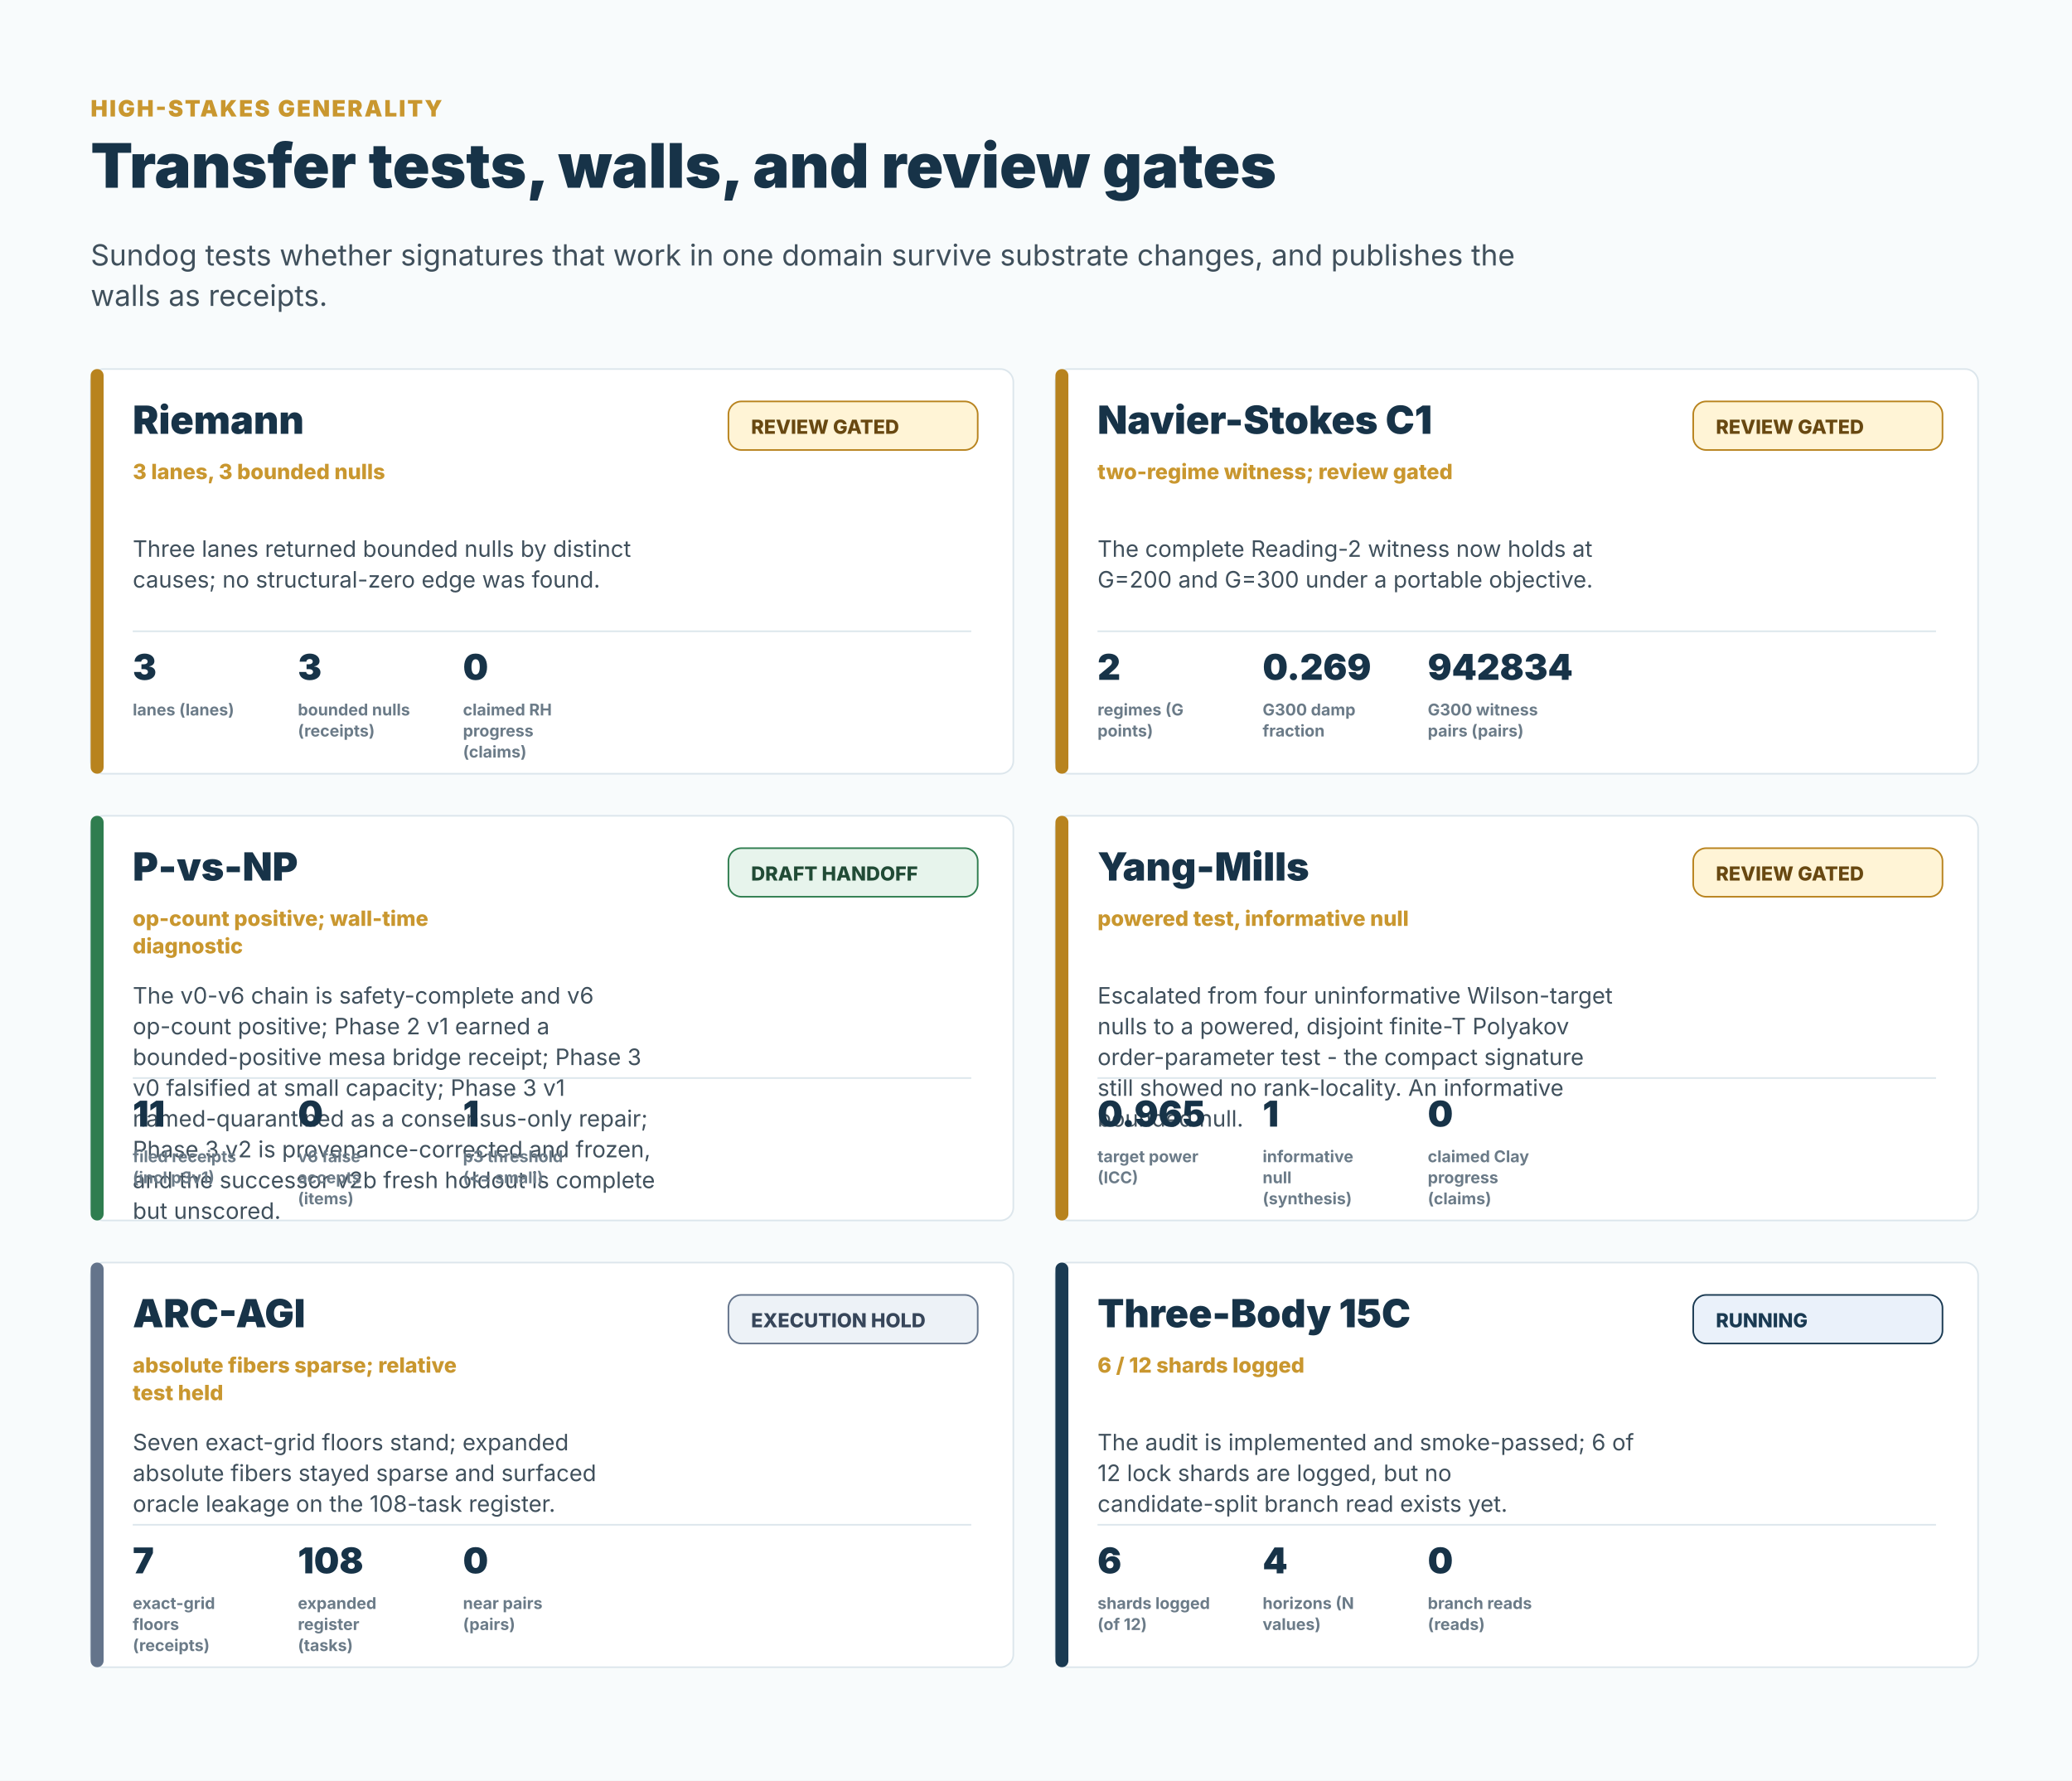
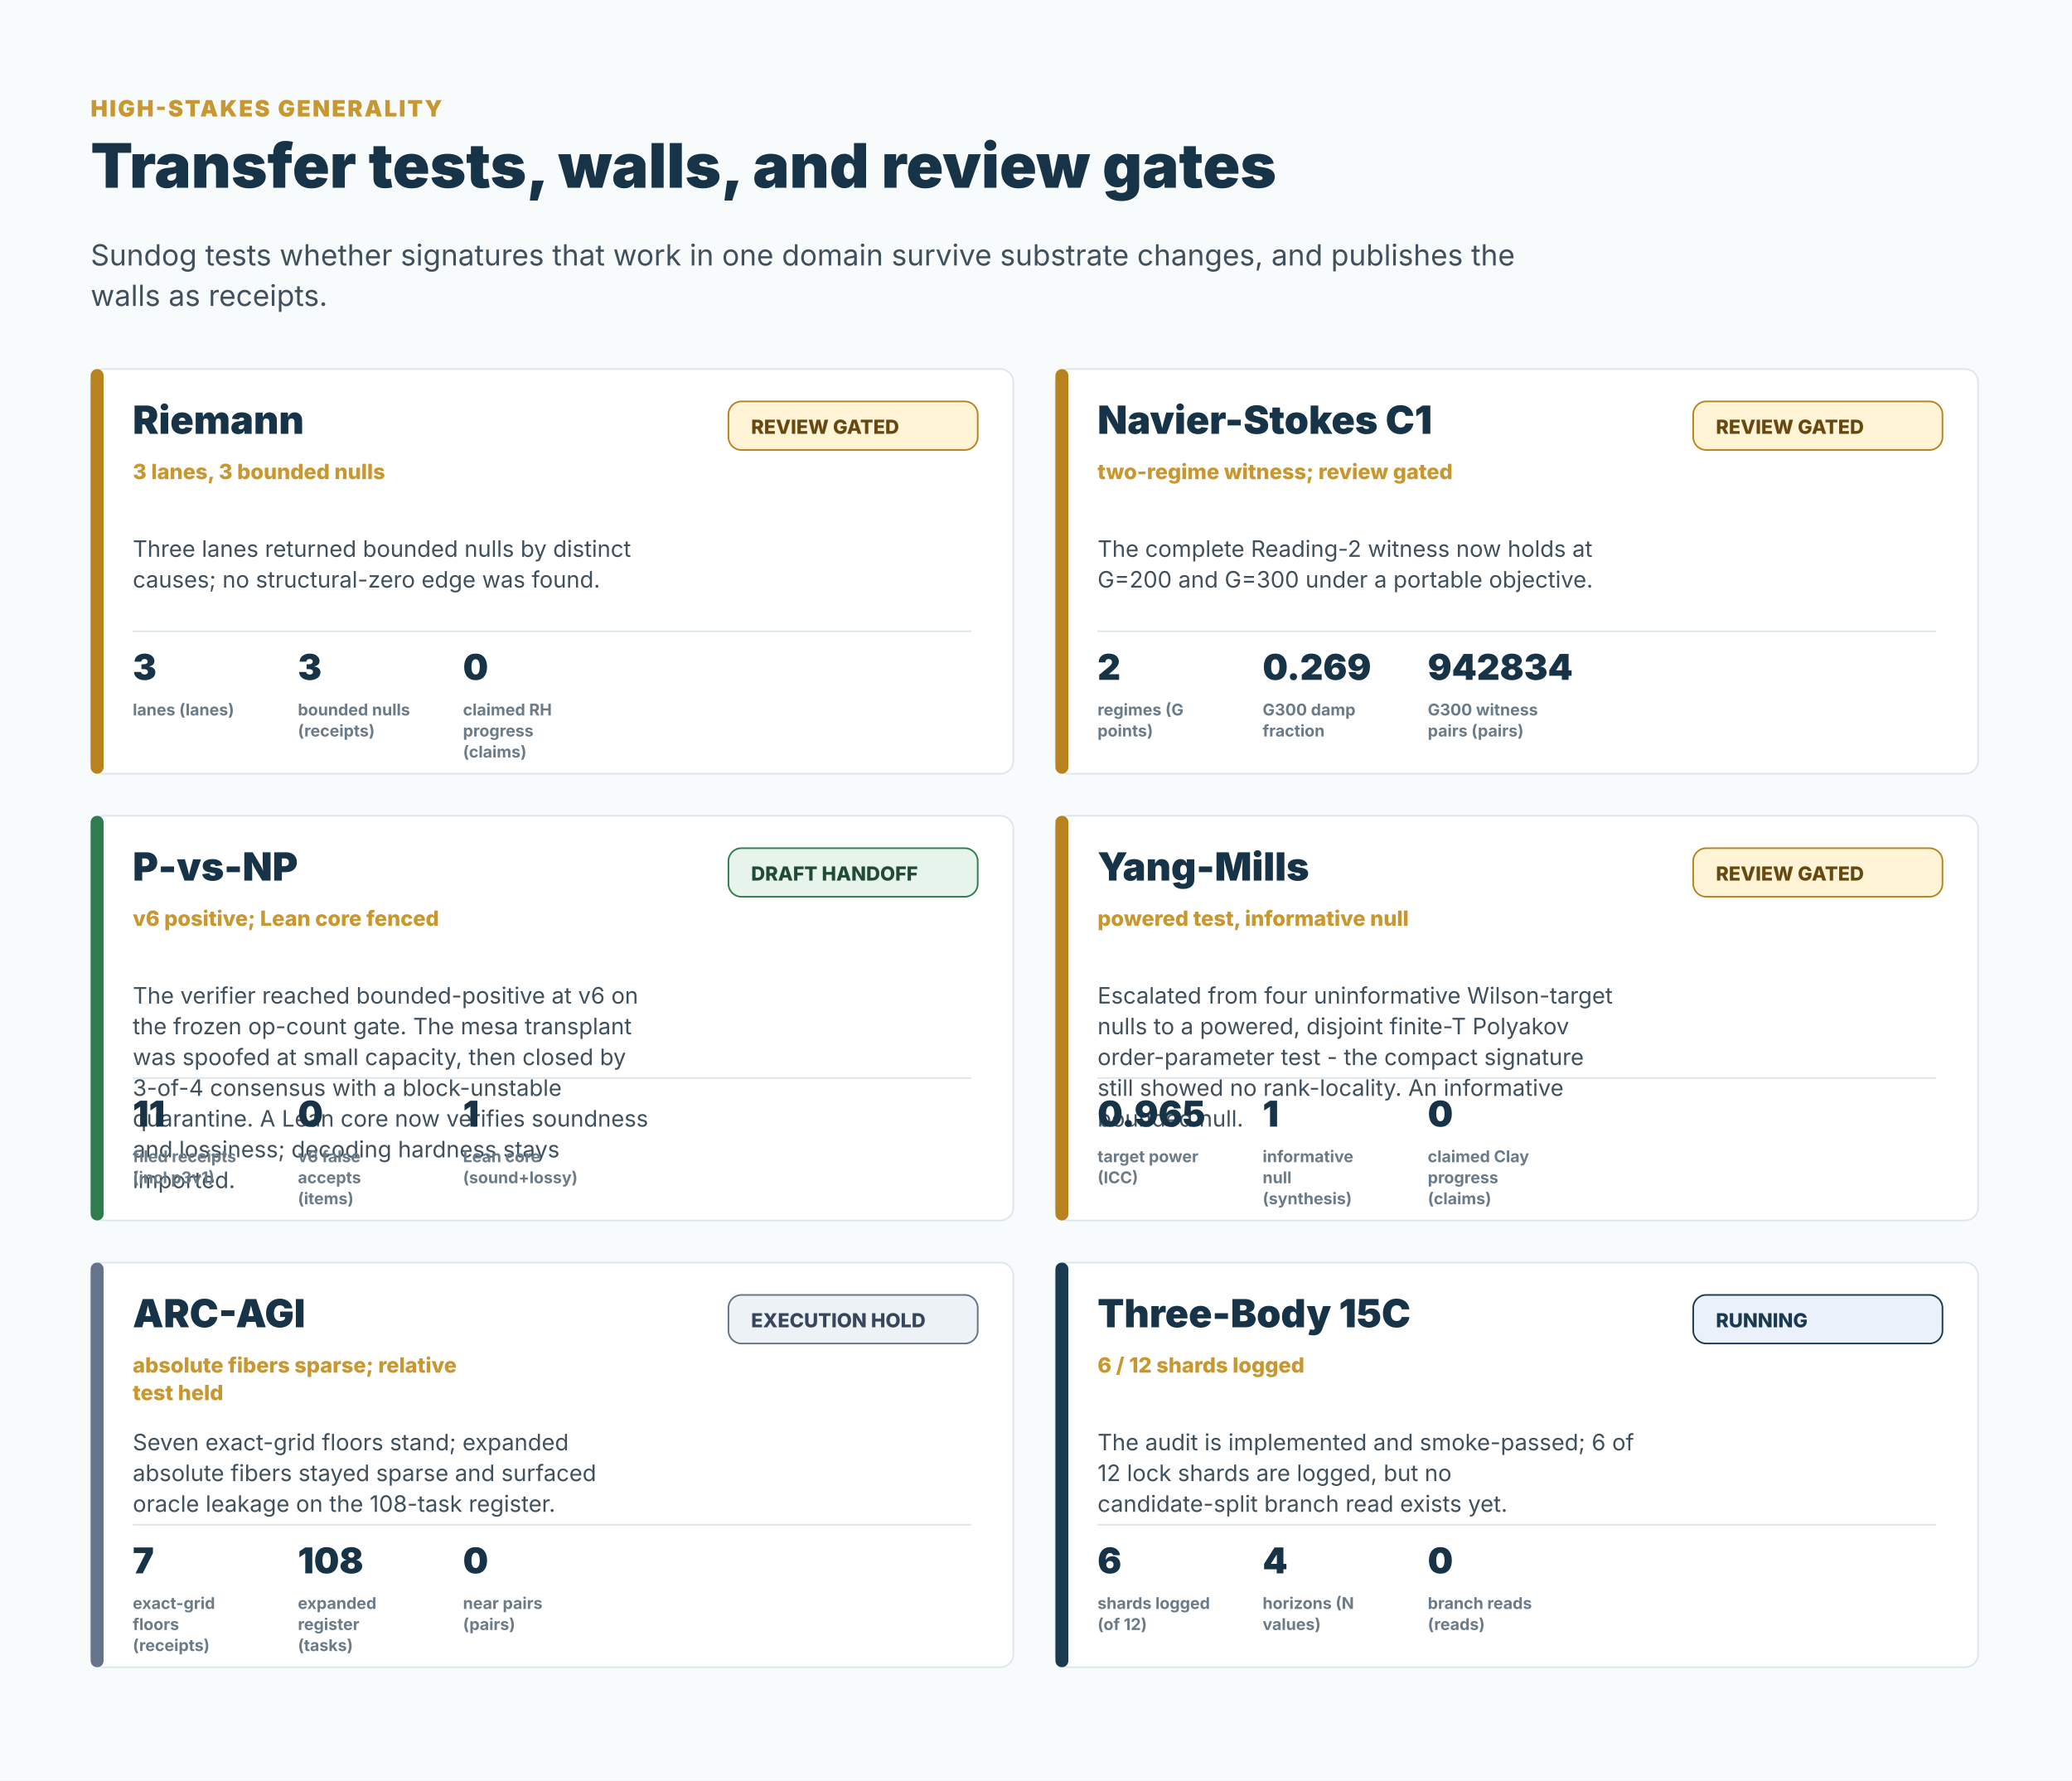
<svg xmlns="http://www.w3.org/2000/svg" viewBox="0 0 1280 1100" width="1280" height="1100" role="img" aria-labelledby="title desc">
  <rect width="1280" height="1100" fill="#F8FBFC" />
  <text x="56" y="72" fill="#C9972F" font-family="system-ui, -apple-system, BlinkMacSystemFont, 'Segoe UI', sans-serif" font-size="14" font-weight="850" letter-spacing="0.08em">HIGH-STAKES GENERALITY</text>
  <text x="56" y="116" fill="#173348" font-family="system-ui, -apple-system, BlinkMacSystemFont, 'Segoe UI', sans-serif" font-size="38" font-weight="850" text-anchor="start" letter-spacing="0">
    <tspan x="56" dy="0">Transfer tests, walls, and review gates</tspan>
  </text>
  <text x="56" y="164" fill="#40505C" font-family="system-ui, -apple-system, BlinkMacSystemFont, 'Segoe UI', sans-serif" font-size="18" font-weight="400" text-anchor="start" letter-spacing="0">
    <tspan x="56" dy="0">Sundog tests whether signatures that work in one domain survive substrate changes, and publishes the</tspan>
    <tspan x="56" dy="25">walls as receipts.</tspan>
  </text>
  <g class="generality-card" data-project="riemann">
    <rect x="56" y="228" width="570" height="250" rx="8" fill="#FFFFFF" stroke="#DCE6EC" stroke-width="1" />
    <rect x="56" y="228" width="8" height="250" rx="4" fill="#B8831E" />
    <g>
      <rect x="450" y="248" width="154" height="30" rx="8" fill="#FFF4D6" stroke="#B8831E" stroke-width="1" />
      <text x="464" y="268" fill="#684811" font-family="system-ui, -apple-system, BlinkMacSystemFont, 'Segoe UI', sans-serif" font-size="12" font-weight="800" letter-spacing="0">REVIEW GATED</text>
    </g>
    <text x="82" y="268" fill="#173348" font-family="system-ui, -apple-system, BlinkMacSystemFont, 'Segoe UI', sans-serif" font-size="24" font-weight="850" letter-spacing="0">Riemann</text>
    <text x="82" y="296" fill="#C9972F" font-family="system-ui, -apple-system, BlinkMacSystemFont, 'Segoe UI', sans-serif" font-size="13" font-weight="800" text-anchor="start" letter-spacing="0">
      <tspan x="82" dy="0">3 lanes, 3 bounded nulls</tspan>
    </text>
    <text x="82" y="344" fill="#40505C" font-family="system-ui, -apple-system, BlinkMacSystemFont, 'Segoe UI', sans-serif" font-size="14" font-weight="400" text-anchor="start" letter-spacing="0">
      <tspan x="82" dy="0">Three lanes returned bounded nulls by distinct</tspan>
      <tspan x="82" dy="19">causes; no structural-zero edge was found.</tspan>
    </text>
    <line x1="82" y1="390" x2="600" y2="390" stroke="#DCE6EC" stroke-width="1" />
    <g>
      <text x="82" y="420" fill="#173348" font-family="system-ui, -apple-system, BlinkMacSystemFont, 'Segoe UI', sans-serif" font-size="22" font-weight="850" letter-spacing="0">3</text>
      <text x="82" y="442" fill="#6B7B88" font-family="system-ui, -apple-system, BlinkMacSystemFont, 'Segoe UI', sans-serif" font-size="10" font-weight="700" text-anchor="start" letter-spacing="0">
        <tspan x="82" dy="0">lanes (lanes)</tspan>
      </text>
    </g>
    <g>
      <text x="184" y="420" fill="#173348" font-family="system-ui, -apple-system, BlinkMacSystemFont, 'Segoe UI', sans-serif" font-size="22" font-weight="850" letter-spacing="0">3</text>
      <text x="184" y="442" fill="#6B7B88" font-family="system-ui, -apple-system, BlinkMacSystemFont, 'Segoe UI', sans-serif" font-size="10" font-weight="700" text-anchor="start" letter-spacing="0">
        <tspan x="184" dy="0">bounded nulls</tspan>
        <tspan x="184" dy="13">(receipts)</tspan>
      </text>
    </g>
    <g>
      <text x="286" y="420" fill="#173348" font-family="system-ui, -apple-system, BlinkMacSystemFont, 'Segoe UI', sans-serif" font-size="22" font-weight="850" letter-spacing="0">0</text>
      <text x="286" y="442" fill="#6B7B88" font-family="system-ui, -apple-system, BlinkMacSystemFont, 'Segoe UI', sans-serif" font-size="10" font-weight="700" text-anchor="start" letter-spacing="0">
        <tspan x="286" dy="0">claimed RH</tspan>
        <tspan x="286" dy="13">progress</tspan>
        <tspan x="286" dy="13">(claims)</tspan>
      </text>
    </g>
  </g>
  <g class="generality-card" data-project="navier_stokes_c1">
    <rect x="652" y="228" width="570" height="250" rx="8" fill="#FFFFFF" stroke="#DCE6EC" stroke-width="1" />
    <rect x="652" y="228" width="8" height="250" rx="4" fill="#B8831E" />
    <g>
      <rect x="1046" y="248" width="154" height="30" rx="8" fill="#FFF4D6" stroke="#B8831E" stroke-width="1" />
      <text x="1060" y="268" fill="#684811" font-family="system-ui, -apple-system, BlinkMacSystemFont, 'Segoe UI', sans-serif" font-size="12" font-weight="800" letter-spacing="0">REVIEW GATED</text>
    </g>
    <text x="678" y="268" fill="#173348" font-family="system-ui, -apple-system, BlinkMacSystemFont, 'Segoe UI', sans-serif" font-size="24" font-weight="850" letter-spacing="0">Navier-Stokes C1</text>
    <text x="678" y="296" fill="#C9972F" font-family="system-ui, -apple-system, BlinkMacSystemFont, 'Segoe UI', sans-serif" font-size="13" font-weight="800" text-anchor="start" letter-spacing="0">
      <tspan x="678" dy="0">two-regime witness; review gated</tspan>
    </text>
    <text x="678" y="344" fill="#40505C" font-family="system-ui, -apple-system, BlinkMacSystemFont, 'Segoe UI', sans-serif" font-size="14" font-weight="400" text-anchor="start" letter-spacing="0">
      <tspan x="678" dy="0">The complete Reading-2 witness now holds at</tspan>
      <tspan x="678" dy="19">G=200 and G=300 under a portable objective.</tspan>
    </text>
    <line x1="678" y1="390" x2="1196" y2="390" stroke="#DCE6EC" stroke-width="1" />
    <g>
      <text x="678" y="420" fill="#173348" font-family="system-ui, -apple-system, BlinkMacSystemFont, 'Segoe UI', sans-serif" font-size="22" font-weight="850" letter-spacing="0">2</text>
      <text x="678" y="442" fill="#6B7B88" font-family="system-ui, -apple-system, BlinkMacSystemFont, 'Segoe UI', sans-serif" font-size="10" font-weight="700" text-anchor="start" letter-spacing="0">
        <tspan x="678" dy="0">regimes (G</tspan>
        <tspan x="678" dy="13">points)</tspan>
      </text>
    </g>
    <g>
      <text x="780" y="420" fill="#173348" font-family="system-ui, -apple-system, BlinkMacSystemFont, 'Segoe UI', sans-serif" font-size="22" font-weight="850" letter-spacing="0">0.269</text>
      <text x="780" y="442" fill="#6B7B88" font-family="system-ui, -apple-system, BlinkMacSystemFont, 'Segoe UI', sans-serif" font-size="10" font-weight="700" text-anchor="start" letter-spacing="0">
        <tspan x="780" dy="0">G300 damp</tspan>
        <tspan x="780" dy="13">fraction</tspan>
      </text>
    </g>
    <g>
      <text x="882" y="420" fill="#173348" font-family="system-ui, -apple-system, BlinkMacSystemFont, 'Segoe UI', sans-serif" font-size="22" font-weight="850" letter-spacing="0">942834</text>
      <text x="882" y="442" fill="#6B7B88" font-family="system-ui, -apple-system, BlinkMacSystemFont, 'Segoe UI', sans-serif" font-size="10" font-weight="700" text-anchor="start" letter-spacing="0">
        <tspan x="882" dy="0">G300 witness</tspan>
        <tspan x="882" dy="13">pairs (pairs)</tspan>
      </text>
    </g>
  </g>
  <g class="generality-card" data-project="pvnp">
    <rect x="56" y="504" width="570" height="250" rx="8" fill="#FFFFFF" stroke="#DCE6EC" stroke-width="1" />
    <rect x="56" y="504" width="8" height="250" rx="4" fill="#2F7D4F" />
    <g>
      <rect x="450" y="524" width="154" height="30" rx="8" fill="#E7F4EC" stroke="#2F7D4F" stroke-width="1" />
      <text x="464" y="544" fill="#214B36" font-family="system-ui, -apple-system, BlinkMacSystemFont, 'Segoe UI', sans-serif" font-size="12" font-weight="800" letter-spacing="0">DRAFT HANDOFF</text>
    </g>
    <text x="82" y="544" fill="#173348" font-family="system-ui, -apple-system, BlinkMacSystemFont, 'Segoe UI', sans-serif" font-size="24" font-weight="850" letter-spacing="0">P-vs-NP</text>
    <text x="82" y="572" fill="#C9972F" font-family="system-ui, -apple-system, BlinkMacSystemFont, 'Segoe UI', sans-serif" font-size="13" font-weight="800" text-anchor="start" letter-spacing="0">
-       <tspan x="82" dy="0">op-count positive; wall-time</tspan>
-       <tspan x="82" dy="17">diagnostic</tspan>
+       <tspan x="82" dy="0">v6 positive; Lean core fenced</tspan>
    </text>
    <text x="82" y="620" fill="#40505C" font-family="system-ui, -apple-system, BlinkMacSystemFont, 'Segoe UI', sans-serif" font-size="14" font-weight="400" text-anchor="start" letter-spacing="0">
-       <tspan x="82" dy="0">The v0-v6 chain is safety-complete and v6</tspan>
-       <tspan x="82" dy="19">op-count positive; Phase 2 v1 earned a</tspan>
-       <tspan x="82" dy="19">bounded-positive mesa bridge receipt; Phase 3</tspan>
-       <tspan x="82" dy="19">v0 falsified at small capacity; Phase 3 v1</tspan>
-       <tspan x="82" dy="19">named-quarantined as a consensus-only repair;</tspan>
-       <tspan x="82" dy="19">Phase 3 v2 is provenance-corrected and frozen,</tspan>
-       <tspan x="82" dy="19">and the successor v2b fresh holdout is complete</tspan>
-       <tspan x="82" dy="19">but unscored.</tspan>
+       <tspan x="82" dy="0">The verifier reached bounded-positive at v6 on</tspan>
+       <tspan x="82" dy="19">the frozen op-count gate. The mesa transplant</tspan>
+       <tspan x="82" dy="19">was spoofed at small capacity, then closed by</tspan>
+       <tspan x="82" dy="19">3-of-4 consensus with a block-unstable</tspan>
+       <tspan x="82" dy="19">quarantine. A Lean core now verifies soundness</tspan>
+       <tspan x="82" dy="19">and lossiness; decoding hardness stays</tspan>
+       <tspan x="82" dy="19">imported.</tspan>
    </text>
    <line x1="82" y1="666" x2="600" y2="666" stroke="#DCE6EC" stroke-width="1" />
    <g>
      <text x="82" y="696" fill="#173348" font-family="system-ui, -apple-system, BlinkMacSystemFont, 'Segoe UI', sans-serif" font-size="22" font-weight="850" letter-spacing="0">11</text>
      <text x="82" y="718" fill="#6B7B88" font-family="system-ui, -apple-system, BlinkMacSystemFont, 'Segoe UI', sans-serif" font-size="10" font-weight="700" text-anchor="start" letter-spacing="0">
        <tspan x="82" dy="0">filed receipts</tspan>
        <tspan x="82" dy="13">(incl p3v1)</tspan>
      </text>
    </g>
    <g>
      <text x="184" y="696" fill="#173348" font-family="system-ui, -apple-system, BlinkMacSystemFont, 'Segoe UI', sans-serif" font-size="22" font-weight="850" letter-spacing="0">0</text>
      <text x="184" y="718" fill="#6B7B88" font-family="system-ui, -apple-system, BlinkMacSystemFont, 'Segoe UI', sans-serif" font-size="10" font-weight="700" text-anchor="start" letter-spacing="0">
        <tspan x="184" dy="0">v6 false</tspan>
        <tspan x="184" dy="13">accepts</tspan>
        <tspan x="184" dy="13">(items)</tspan>
      </text>
    </g>
    <g>
      <text x="286" y="696" fill="#173348" font-family="system-ui, -apple-system, BlinkMacSystemFont, 'Segoe UI', sans-serif" font-size="22" font-weight="850" letter-spacing="0">1</text>
      <text x="286" y="718" fill="#6B7B88" font-family="system-ui, -apple-system, BlinkMacSystemFont, 'Segoe UI', sans-serif" font-size="10" font-weight="700" text-anchor="start" letter-spacing="0">
-         <tspan x="286" dy="0">p3 threshold</tspan>
-         <tspan x="286" dy="13">(&lt;= small)</tspan>
+         <tspan x="286" dy="0">Lean core</tspan>
+         <tspan x="286" dy="13">(sound+lossy)</tspan>
      </text>
    </g>
  </g>
  <g class="generality-card" data-project="yang_mills">
    <rect x="652" y="504" width="570" height="250" rx="8" fill="#FFFFFF" stroke="#DCE6EC" stroke-width="1" />
    <rect x="652" y="504" width="8" height="250" rx="4" fill="#B8831E" />
    <g>
      <rect x="1046" y="524" width="154" height="30" rx="8" fill="#FFF4D6" stroke="#B8831E" stroke-width="1" />
      <text x="1060" y="544" fill="#684811" font-family="system-ui, -apple-system, BlinkMacSystemFont, 'Segoe UI', sans-serif" font-size="12" font-weight="800" letter-spacing="0">REVIEW GATED</text>
    </g>
    <text x="678" y="544" fill="#173348" font-family="system-ui, -apple-system, BlinkMacSystemFont, 'Segoe UI', sans-serif" font-size="24" font-weight="850" letter-spacing="0">Yang-Mills</text>
    <text x="678" y="572" fill="#C9972F" font-family="system-ui, -apple-system, BlinkMacSystemFont, 'Segoe UI', sans-serif" font-size="13" font-weight="800" text-anchor="start" letter-spacing="0">
      <tspan x="678" dy="0">powered test, informative null</tspan>
    </text>
    <text x="678" y="620" fill="#40505C" font-family="system-ui, -apple-system, BlinkMacSystemFont, 'Segoe UI', sans-serif" font-size="14" font-weight="400" text-anchor="start" letter-spacing="0">
      <tspan x="678" dy="0">Escalated from four uninformative Wilson-target</tspan>
      <tspan x="678" dy="19">nulls to a powered, disjoint finite-T Polyakov</tspan>
      <tspan x="678" dy="19">order-parameter test - the compact signature</tspan>
      <tspan x="678" dy="19">still showed no rank-locality. An informative</tspan>
      <tspan x="678" dy="19">bounded null.</tspan>
    </text>
    <line x1="678" y1="666" x2="1196" y2="666" stroke="#DCE6EC" stroke-width="1" />
    <g>
      <text x="678" y="696" fill="#173348" font-family="system-ui, -apple-system, BlinkMacSystemFont, 'Segoe UI', sans-serif" font-size="22" font-weight="850" letter-spacing="0">0.965</text>
      <text x="678" y="718" fill="#6B7B88" font-family="system-ui, -apple-system, BlinkMacSystemFont, 'Segoe UI', sans-serif" font-size="10" font-weight="700" text-anchor="start" letter-spacing="0">
        <tspan x="678" dy="0">target power</tspan>
        <tspan x="678" dy="13">(ICC)</tspan>
      </text>
    </g>
    <g>
      <text x="780" y="696" fill="#173348" font-family="system-ui, -apple-system, BlinkMacSystemFont, 'Segoe UI', sans-serif" font-size="22" font-weight="850" letter-spacing="0">1</text>
      <text x="780" y="718" fill="#6B7B88" font-family="system-ui, -apple-system, BlinkMacSystemFont, 'Segoe UI', sans-serif" font-size="10" font-weight="700" text-anchor="start" letter-spacing="0">
        <tspan x="780" dy="0">informative</tspan>
        <tspan x="780" dy="13">null</tspan>
        <tspan x="780" dy="13">(synthesis)</tspan>
      </text>
    </g>
    <g>
      <text x="882" y="696" fill="#173348" font-family="system-ui, -apple-system, BlinkMacSystemFont, 'Segoe UI', sans-serif" font-size="22" font-weight="850" letter-spacing="0">0</text>
      <text x="882" y="718" fill="#6B7B88" font-family="system-ui, -apple-system, BlinkMacSystemFont, 'Segoe UI', sans-serif" font-size="10" font-weight="700" text-anchor="start" letter-spacing="0">
        <tspan x="882" dy="0">claimed Clay</tspan>
        <tspan x="882" dy="13">progress</tspan>
        <tspan x="882" dy="13">(claims)</tspan>
      </text>
    </g>
  </g>
  <g class="generality-card" data-project="arc_agi">
    <rect x="56" y="780" width="570" height="250" rx="8" fill="#FFFFFF" stroke="#DCE6EC" stroke-width="1" />
    <rect x="56" y="780" width="8" height="250" rx="4" fill="#64748B" />
    <g>
      <rect x="450" y="800" width="154" height="30" rx="8" fill="#EDF2F7" stroke="#64748B" stroke-width="1" />
      <text x="464" y="820" fill="#37465A" font-family="system-ui, -apple-system, BlinkMacSystemFont, 'Segoe UI', sans-serif" font-size="12" font-weight="800" letter-spacing="0">EXECUTION HOLD</text>
    </g>
    <text x="82" y="820" fill="#173348" font-family="system-ui, -apple-system, BlinkMacSystemFont, 'Segoe UI', sans-serif" font-size="24" font-weight="850" letter-spacing="0">ARC-AGI</text>
    <text x="82" y="848" fill="#C9972F" font-family="system-ui, -apple-system, BlinkMacSystemFont, 'Segoe UI', sans-serif" font-size="13" font-weight="800" text-anchor="start" letter-spacing="0">
      <tspan x="82" dy="0">absolute fibers sparse; relative</tspan>
      <tspan x="82" dy="17">test held</tspan>
    </text>
    <text x="82" y="896" fill="#40505C" font-family="system-ui, -apple-system, BlinkMacSystemFont, 'Segoe UI', sans-serif" font-size="14" font-weight="400" text-anchor="start" letter-spacing="0">
      <tspan x="82" dy="0">Seven exact-grid floors stand; expanded</tspan>
      <tspan x="82" dy="19">absolute fibers stayed sparse and surfaced</tspan>
      <tspan x="82" dy="19">oracle leakage on the 108-task register.</tspan>
    </text>
    <line x1="82" y1="942" x2="600" y2="942" stroke="#DCE6EC" stroke-width="1" />
    <g>
      <text x="82" y="972" fill="#173348" font-family="system-ui, -apple-system, BlinkMacSystemFont, 'Segoe UI', sans-serif" font-size="22" font-weight="850" letter-spacing="0">7</text>
      <text x="82" y="994" fill="#6B7B88" font-family="system-ui, -apple-system, BlinkMacSystemFont, 'Segoe UI', sans-serif" font-size="10" font-weight="700" text-anchor="start" letter-spacing="0">
        <tspan x="82" dy="0">exact-grid</tspan>
        <tspan x="82" dy="13">floors</tspan>
        <tspan x="82" dy="13">(receipts)</tspan>
      </text>
    </g>
    <g>
      <text x="184" y="972" fill="#173348" font-family="system-ui, -apple-system, BlinkMacSystemFont, 'Segoe UI', sans-serif" font-size="22" font-weight="850" letter-spacing="0">108</text>
      <text x="184" y="994" fill="#6B7B88" font-family="system-ui, -apple-system, BlinkMacSystemFont, 'Segoe UI', sans-serif" font-size="10" font-weight="700" text-anchor="start" letter-spacing="0">
        <tspan x="184" dy="0">expanded</tspan>
        <tspan x="184" dy="13">register</tspan>
        <tspan x="184" dy="13">(tasks)</tspan>
      </text>
    </g>
    <g>
      <text x="286" y="972" fill="#173348" font-family="system-ui, -apple-system, BlinkMacSystemFont, 'Segoe UI', sans-serif" font-size="22" font-weight="850" letter-spacing="0">0</text>
      <text x="286" y="994" fill="#6B7B88" font-family="system-ui, -apple-system, BlinkMacSystemFont, 'Segoe UI', sans-serif" font-size="10" font-weight="700" text-anchor="start" letter-spacing="0">
        <tspan x="286" dy="0">near pairs</tspan>
        <tspan x="286" dy="13">(pairs)</tspan>
      </text>
    </g>
  </g>
  <g class="generality-card" data-project="threebody_15c">
    <rect x="652" y="780" width="570" height="250" rx="8" fill="#FFFFFF" stroke="#DCE6EC" stroke-width="1" />
    <rect x="652" y="780" width="8" height="250" rx="4" fill="#1A3A52" />
    <g>
      <rect x="1046" y="800" width="154" height="30" rx="8" fill="#EAF1FA" stroke="#1A3A52" stroke-width="1" />
      <text x="1060" y="820" fill="#1A3A52" font-family="system-ui, -apple-system, BlinkMacSystemFont, 'Segoe UI', sans-serif" font-size="12" font-weight="800" letter-spacing="0">RUNNING</text>
    </g>
    <text x="678" y="820" fill="#173348" font-family="system-ui, -apple-system, BlinkMacSystemFont, 'Segoe UI', sans-serif" font-size="24" font-weight="850" letter-spacing="0">Three-Body 15C</text>
    <text x="678" y="848" fill="#C9972F" font-family="system-ui, -apple-system, BlinkMacSystemFont, 'Segoe UI', sans-serif" font-size="13" font-weight="800" text-anchor="start" letter-spacing="0">
      <tspan x="678" dy="0">6 / 12 shards logged</tspan>
    </text>
    <text x="678" y="896" fill="#40505C" font-family="system-ui, -apple-system, BlinkMacSystemFont, 'Segoe UI', sans-serif" font-size="14" font-weight="400" text-anchor="start" letter-spacing="0">
      <tspan x="678" dy="0">The audit is implemented and smoke-passed; 6 of</tspan>
      <tspan x="678" dy="19">12 lock shards are logged, but no</tspan>
      <tspan x="678" dy="19">candidate-split branch read exists yet.</tspan>
    </text>
    <line x1="678" y1="942" x2="1196" y2="942" stroke="#DCE6EC" stroke-width="1" />
    <g>
      <text x="678" y="972" fill="#173348" font-family="system-ui, -apple-system, BlinkMacSystemFont, 'Segoe UI', sans-serif" font-size="22" font-weight="850" letter-spacing="0">6</text>
      <text x="678" y="994" fill="#6B7B88" font-family="system-ui, -apple-system, BlinkMacSystemFont, 'Segoe UI', sans-serif" font-size="10" font-weight="700" text-anchor="start" letter-spacing="0">
        <tspan x="678" dy="0">shards logged</tspan>
        <tspan x="678" dy="13">(of 12)</tspan>
      </text>
    </g>
    <g>
      <text x="780" y="972" fill="#173348" font-family="system-ui, -apple-system, BlinkMacSystemFont, 'Segoe UI', sans-serif" font-size="22" font-weight="850" letter-spacing="0">4</text>
      <text x="780" y="994" fill="#6B7B88" font-family="system-ui, -apple-system, BlinkMacSystemFont, 'Segoe UI', sans-serif" font-size="10" font-weight="700" text-anchor="start" letter-spacing="0">
        <tspan x="780" dy="0">horizons (N</tspan>
        <tspan x="780" dy="13">values)</tspan>
      </text>
    </g>
    <g>
      <text x="882" y="972" fill="#173348" font-family="system-ui, -apple-system, BlinkMacSystemFont, 'Segoe UI', sans-serif" font-size="22" font-weight="850" letter-spacing="0">0</text>
      <text x="882" y="994" fill="#6B7B88" font-family="system-ui, -apple-system, BlinkMacSystemFont, 'Segoe UI', sans-serif" font-size="10" font-weight="700" text-anchor="start" letter-spacing="0">
        <tspan x="882" dy="0">branch reads</tspan>
        <tspan x="882" dy="13">(reads)</tspan>
      </text>
    </g>
  </g>
</svg>
